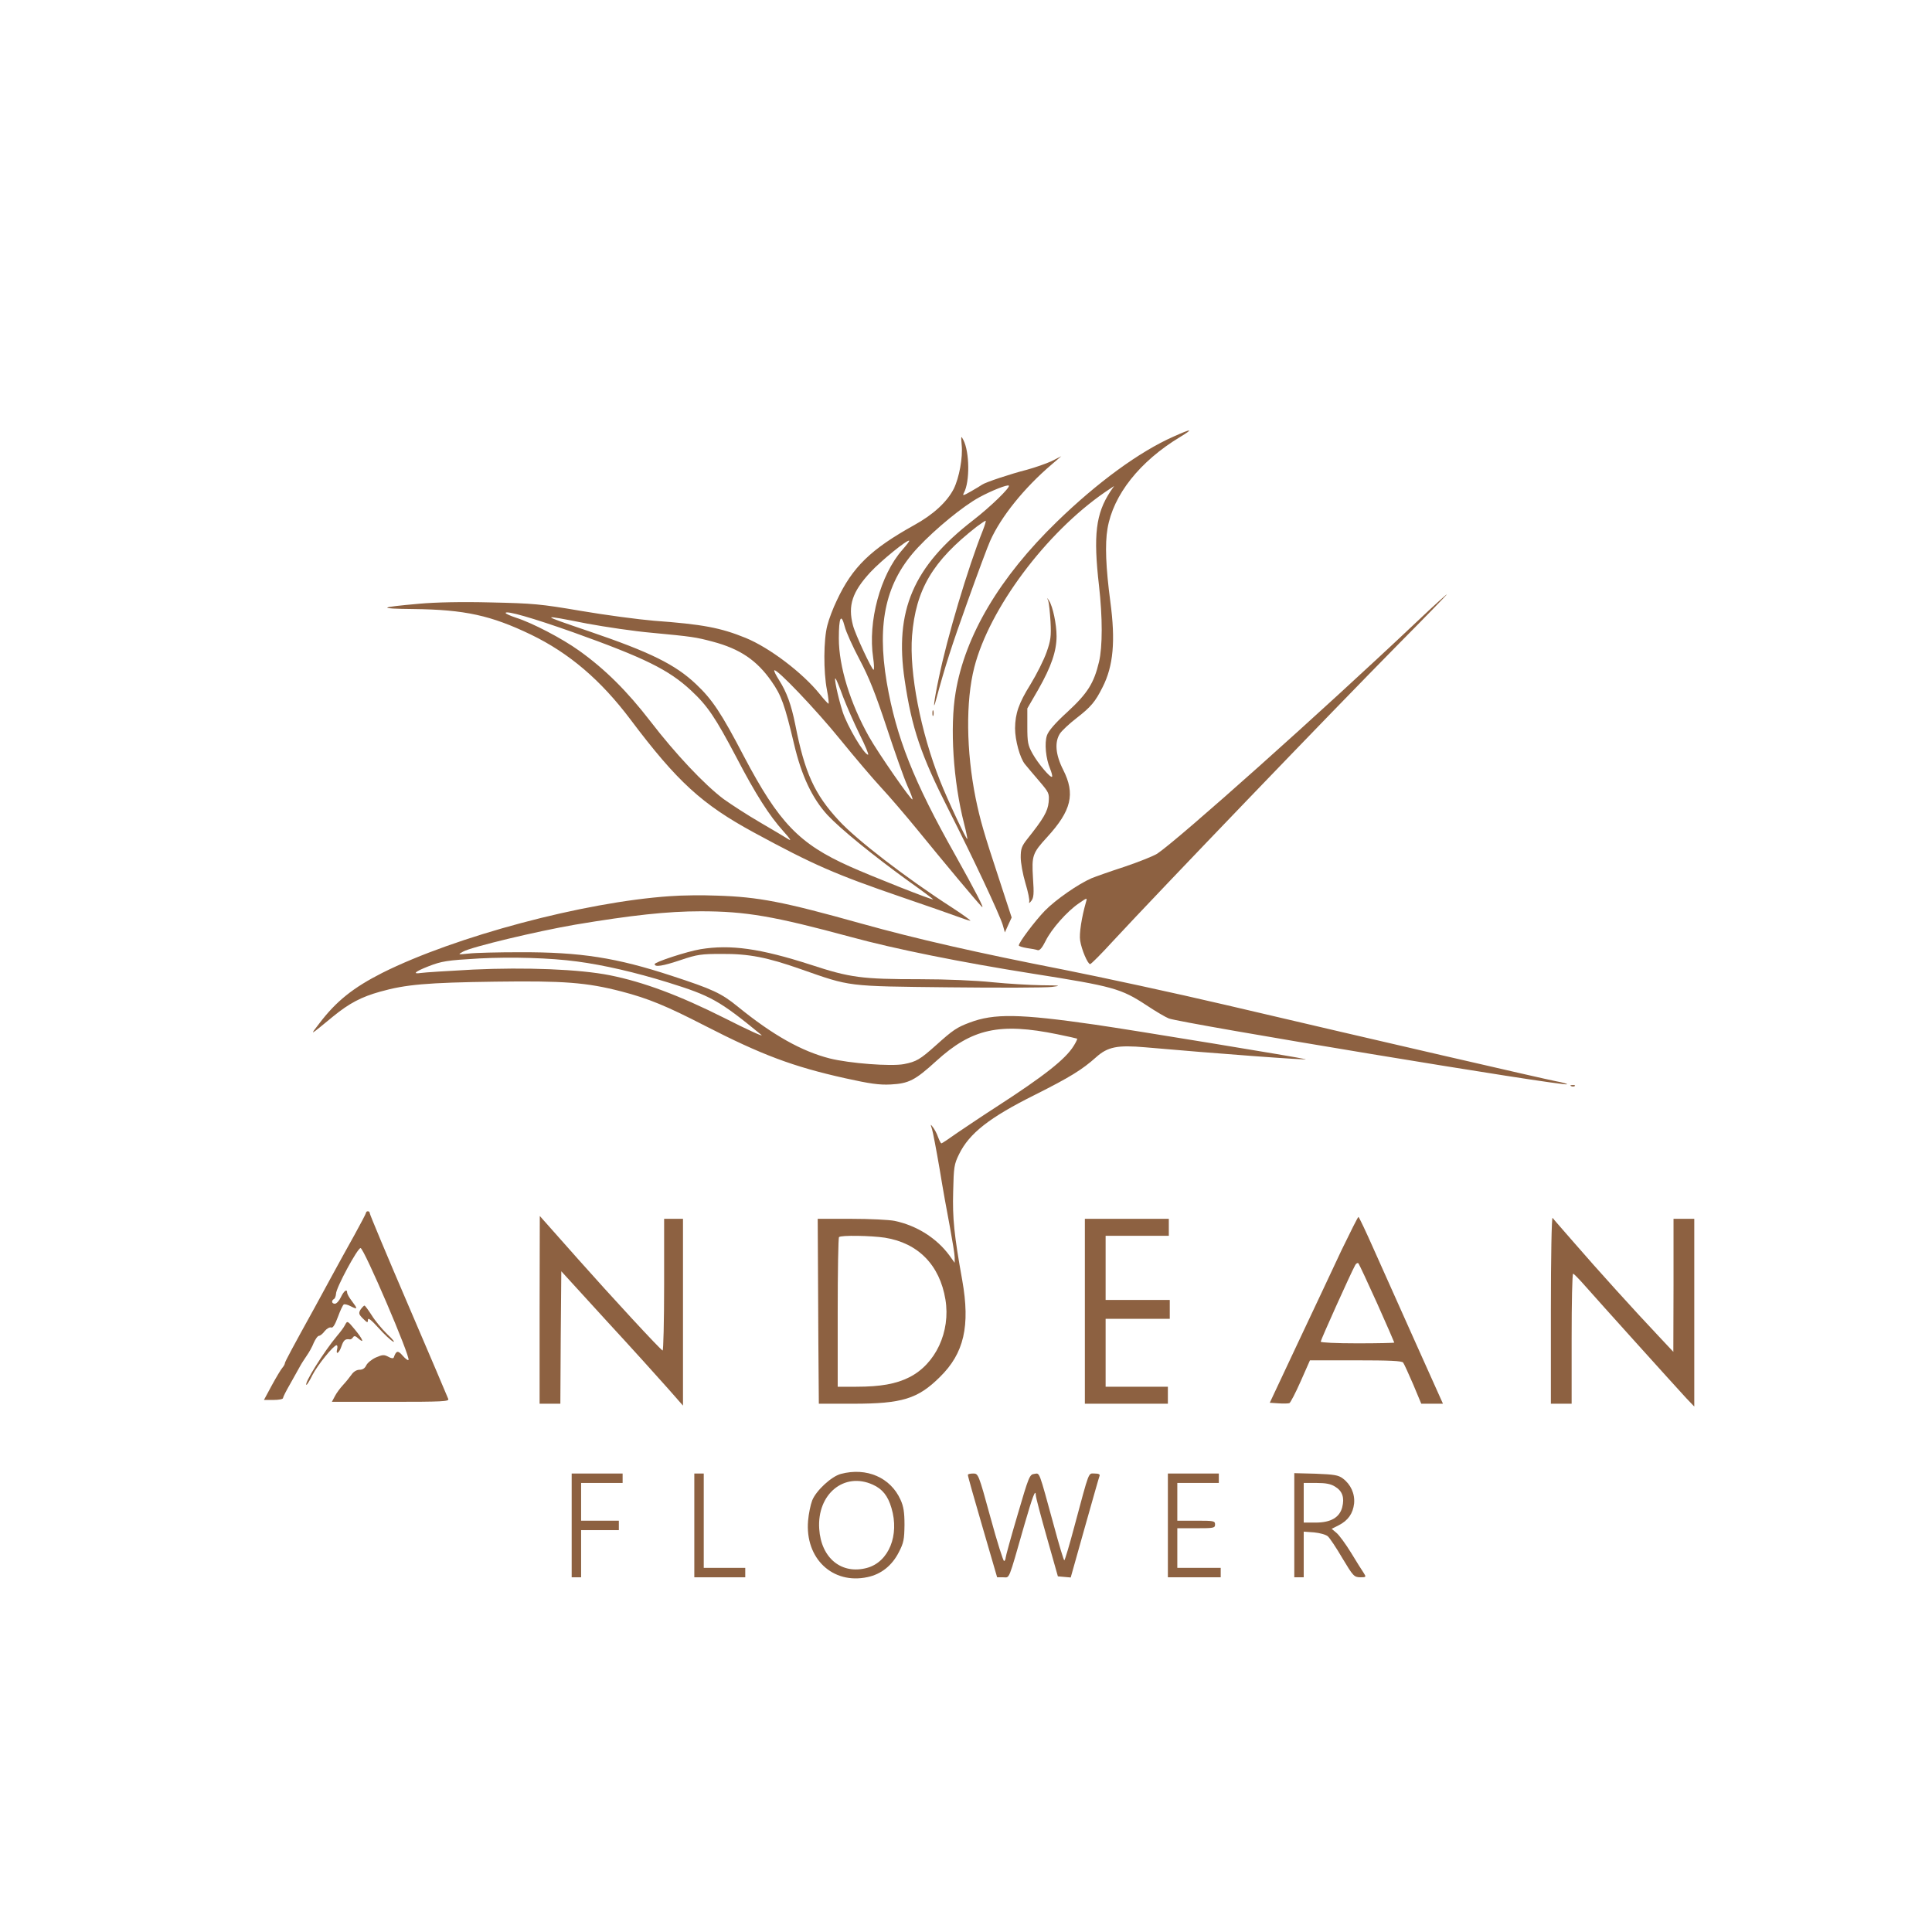
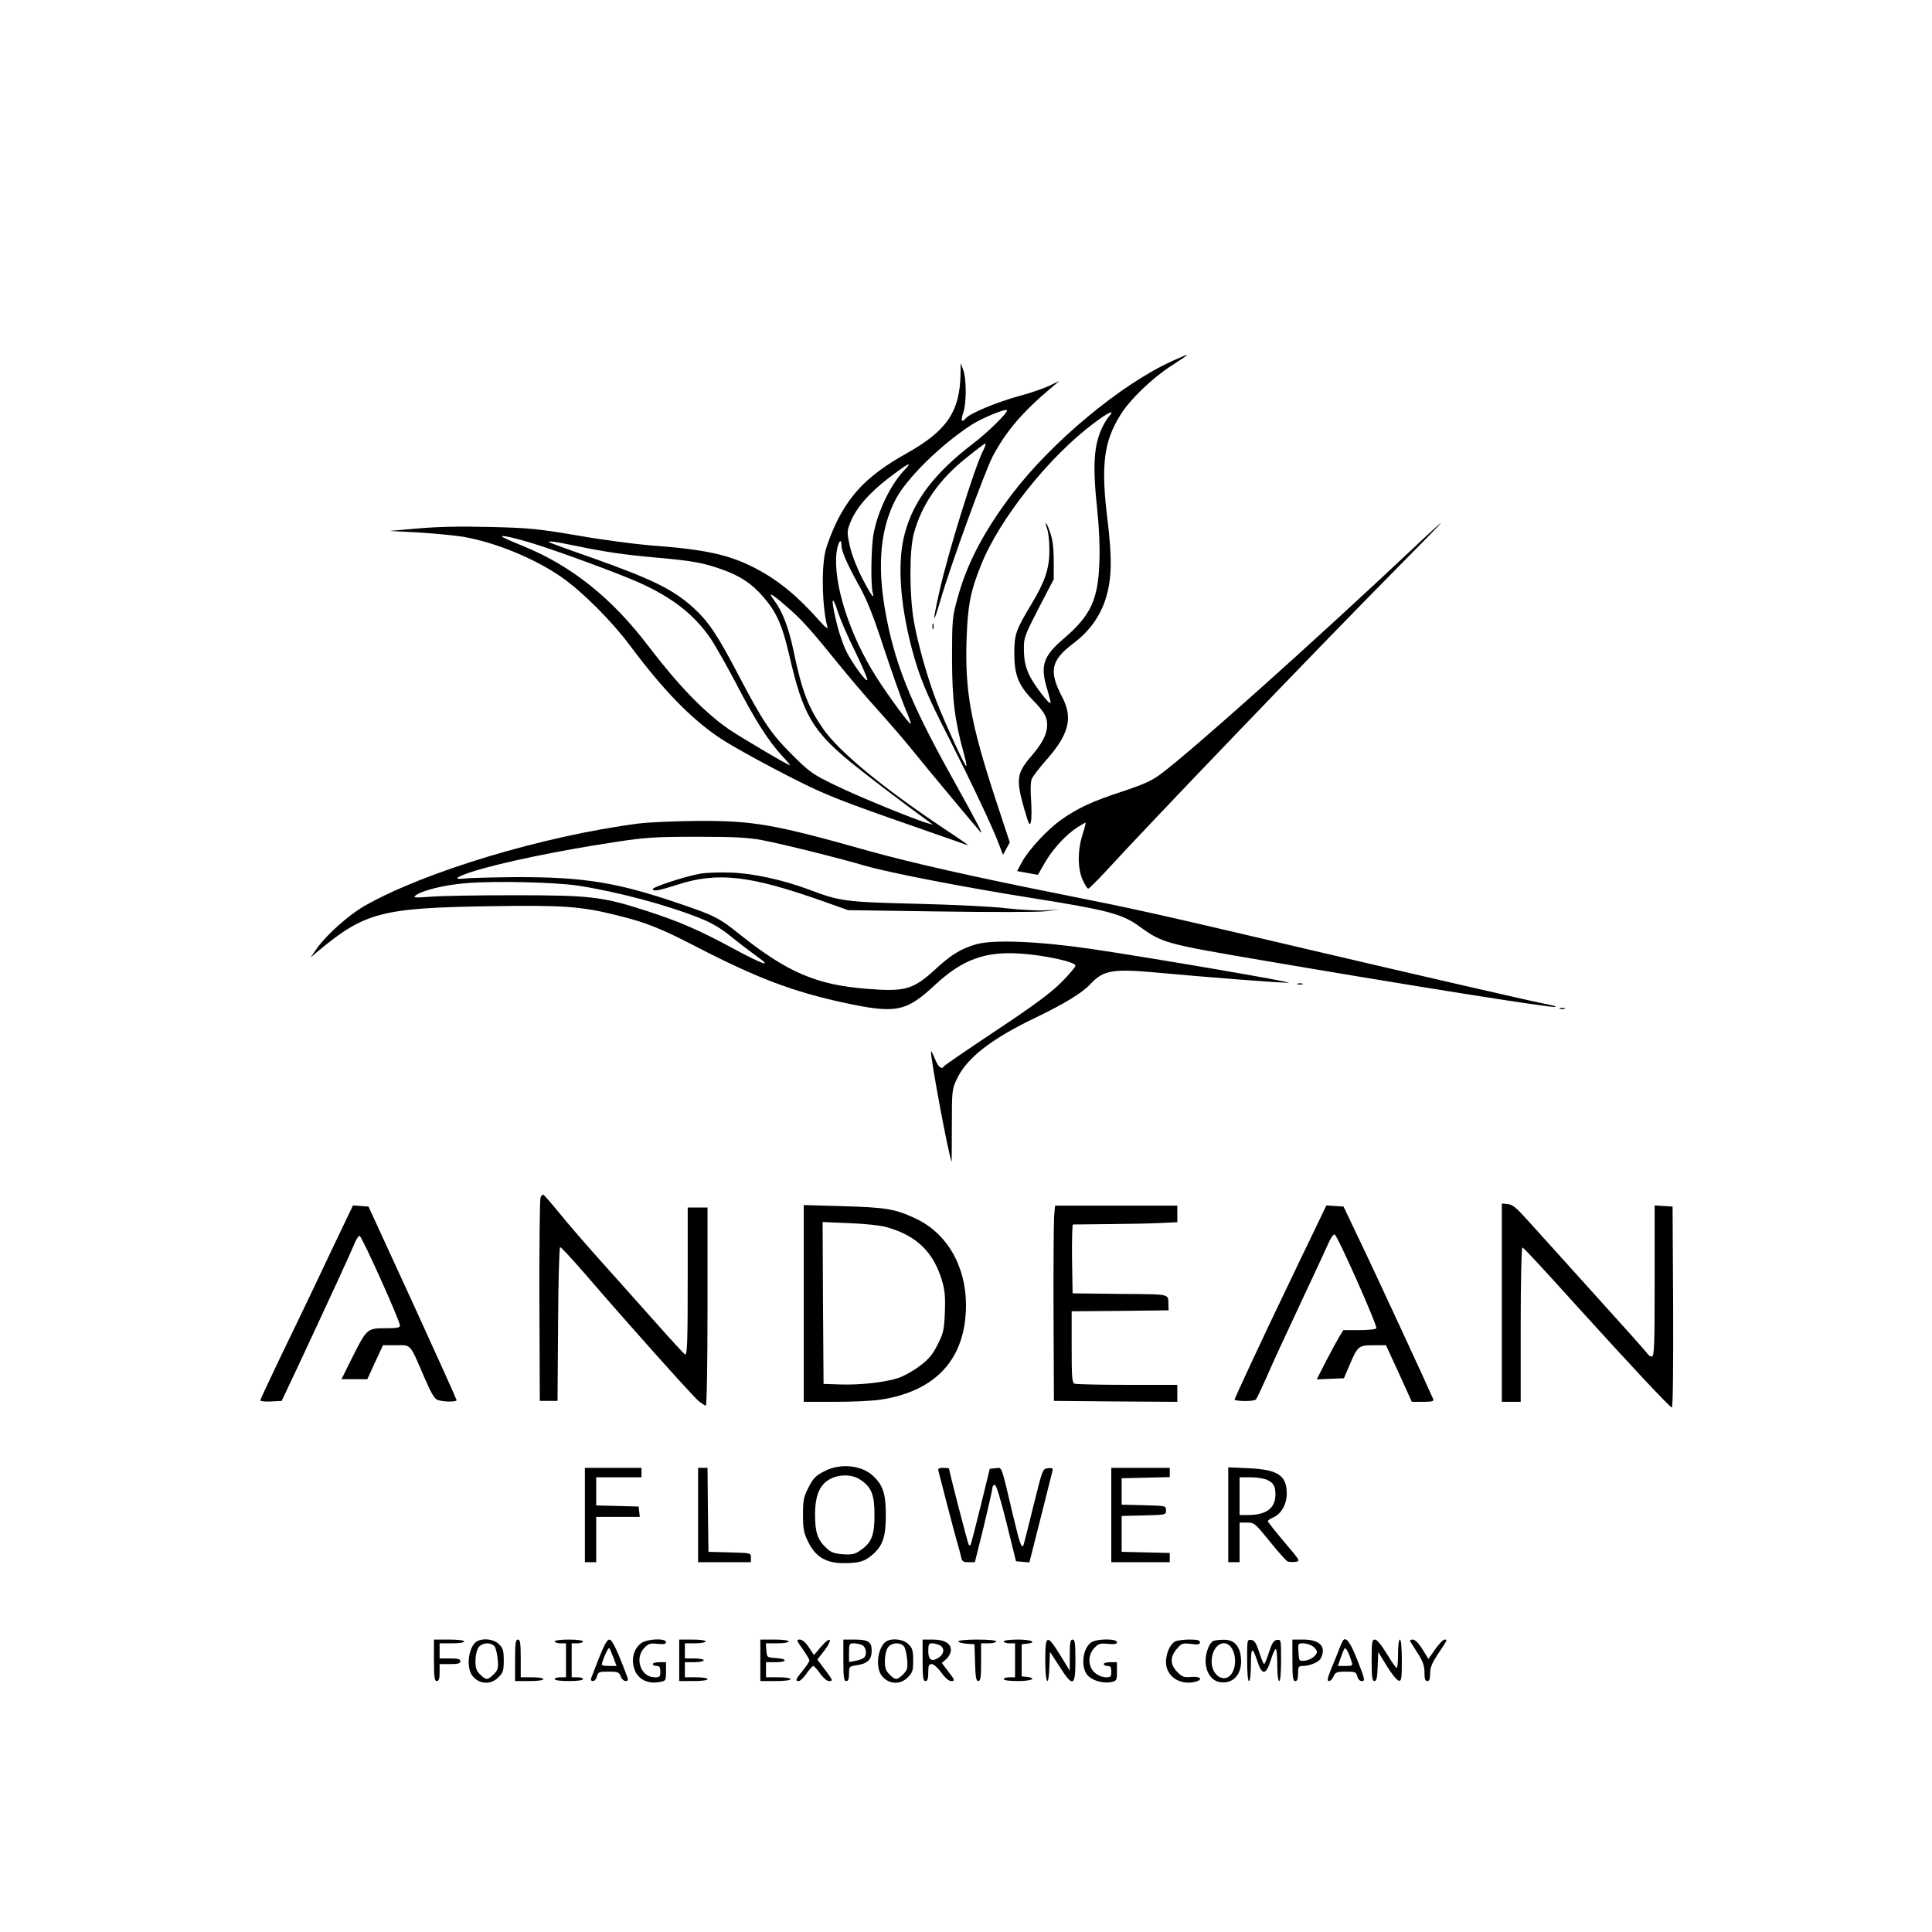
<svg xmlns="http://www.w3.org/2000/svg" version="1.0" width="1024pt" height="1024pt" viewBox="0 0 1024 1024" preserveAspectRatio="xMidYMid meet">
-   <g transform="translate(0,1024) scale(0.1,-0.1)" fill="#8d6141" stroke="none">
-     <path d="M6220 7926 c-181 -80 -404 -243 -618 -451 -303 -294 -487 -603 -537 -905 -31 -184 -13 -470 45 -696 11 -42 18 -79 17 -81 -5 -5 -104 206 -144 307 -104 262 -164 575 -149 770 20 246 109 396 342 578 23 17 45 32 48 32 3 0 -4 -24 -15 -52 -78 -195 -189 -566 -233 -781 -26 -122 -33 -186 -15 -117 49 181 82 284 167 521 54 151 108 296 120 322 57 128 181 282 327 406 l50 43 -51 -26 c-28 -13 -88 -34 -132 -46 -83 -21 -219 -66 -237 -79 -5 -4 -32 -20 -58 -35 -42 -24 -47 -25 -38 -8 32 59 30 217 -3 280 -12 24 -13 22 -9 -25 7 -68 -13 -175 -42 -234 -36 -70 -109 -137 -211 -193 -228 -127 -326 -221 -409 -399 -19 -39 -42 -99 -50 -132 -20 -75 -21 -245 -2 -342 8 -40 11 -73 8 -73 -3 1 -24 23 -46 51 -91 113 -266 246 -393 298 -133 54 -227 72 -487 91 -82 7 -256 30 -385 52 -217 37 -254 40 -478 45 -154 4 -293 1 -381 -7 -215 -19 -223 -26 -31 -28 274 -3 413 -34 625 -136 202 -98 369 -240 527 -450 248 -330 379 -449 653 -598 317 -172 431 -222 787 -344 123 -42 252 -87 287 -100 35 -13 68 -24 74 -24 5 0 -39 32 -99 71 -242 156 -503 357 -597 459 -130 140 -182 254 -232 510 -21 104 -45 171 -85 234 -17 27 -29 50 -26 53 11 12 221 -208 349 -366 78 -96 176 -211 217 -255 42 -45 127 -144 190 -221 145 -178 317 -384 343 -410 20 -21 -32 80 -141 275 -219 388 -312 622 -362 913 -54 320 -4 535 166 716 93 99 238 218 324 265 66 36 150 69 157 62 9 -9 -98 -113 -190 -184 -317 -245 -417 -479 -362 -847 38 -256 86 -397 232 -685 127 -250 270 -554 288 -613 l11 -39 18 40 18 39 -65 199 c-84 254 -102 318 -126 434 -50 249 -53 514 -7 693 80 312 380 713 692 928 l49 33 -20 -29 c-77 -118 -91 -230 -60 -500 19 -167 19 -323 0 -403 -27 -113 -60 -166 -167 -265 -66 -60 -101 -101 -109 -125 -14 -41 -6 -123 17 -177 8 -20 13 -39 10 -42 -8 -8 -74 70 -103 122 -25 45 -28 60 -28 145 l0 95 59 102 c68 120 96 202 96 281 0 64 -20 157 -39 187 -13 20 -13 20 -5 0 4 -11 9 -61 12 -110 4 -78 1 -100 -21 -162 -14 -40 -52 -116 -85 -170 -63 -101 -81 -155 -82 -233 0 -63 26 -159 53 -191 12 -15 46 -55 76 -90 51 -60 53 -64 49 -111 -5 -49 -27 -87 -114 -196 -29 -37 -34 -51 -34 -96 0 -29 11 -90 25 -137 14 -46 23 -90 20 -99 -3 -9 2 -7 11 5 13 17 15 37 9 122 -7 118 -3 131 75 216 129 141 150 229 85 357 -41 81 -46 147 -17 192 10 15 49 52 88 82 76 59 99 86 138 164 57 112 69 244 41 453 -24 181 -29 306 -15 387 30 179 171 357 385 486 74 45 63 46 -35 2z m-1438 -601 c-116 -132 -183 -379 -154 -572 5 -35 6 -63 2 -63 -9 0 -97 188 -109 235 -28 106 -4 178 93 283 57 61 196 174 205 166 2 -2 -15 -24 -37 -49z m-1742 -437 c377 -135 505 -198 623 -308 88 -82 128 -142 240 -354 102 -196 175 -310 250 -393 37 -41 44 -53 24 -40 -16 10 -83 50 -150 89 -67 39 -153 95 -192 123 -102 77 -254 238 -387 411 -125 162 -241 277 -378 375 -92 66 -250 148 -335 175 -30 10 -55 21 -55 25 0 15 143 -26 360 -103z m71 47 c97 -18 252 -41 345 -49 212 -20 232 -23 322 -47 143 -38 233 -98 311 -210 52 -74 70 -123 120 -334 39 -166 96 -287 177 -375 67 -72 241 -214 432 -352 72 -51 129 -94 128 -95 -4 -5 -330 124 -443 175 -268 120 -375 232 -560 583 -120 230 -168 302 -254 383 -110 104 -241 169 -570 281 -262 89 -262 90 -8 40z m1445 -191 c50 -94 84 -180 144 -361 43 -131 92 -269 109 -307 17 -38 30 -71 27 -73 -6 -7 -181 245 -230 332 -100 178 -160 373 -160 521 0 112 12 137 31 64 7 -29 43 -108 79 -176z m-87 -199 c19 -49 58 -138 87 -197 30 -60 50 -108 45 -108 -21 0 -111 153 -135 228 -26 82 -48 189 -37 175 4 -4 22 -48 40 -98z" />
-     <path d="M7514 6949 c-514 -486 -1265 -1156 -1381 -1234 -21 -13 -99 -44 -173 -69 -74 -24 -153 -52 -175 -61 -71 -31 -189 -113 -247 -172 -53 -55 -138 -168 -138 -184 0 -4 19 -10 43 -14 23 -3 49 -8 57 -11 11 -3 24 13 42 49 31 63 113 156 176 199 45 31 45 31 38 7 -23 -80 -37 -169 -31 -204 7 -47 40 -125 53 -125 5 0 60 55 122 123 254 274 1148 1204 1514 1575 143 144 257 262 255 262 -3 0 -73 -63 -155 -141z" />
-     <path d="M4942 6460 c0 -14 2 -19 5 -12 2 6 2 18 0 25 -3 6 -5 1 -5 -13z" />
-     <path d="M3550 5490 c-455 -31 -1137 -213 -1523 -406 -154 -78 -245 -150 -335 -269 -51 -66 -55 -68 74 38 86 70 149 103 249 131 135 38 247 48 610 53 364 5 484 -4 669 -52 142 -37 239 -77 441 -181 300 -154 466 -217 745 -279 131 -29 180 -36 240 -33 97 5 130 22 243 125 188 171 335 204 642 141 55 -11 102 -22 104 -23 2 -2 -6 -19 -18 -38 -43 -70 -154 -158 -409 -323 -67 -43 -159 -105 -205 -136 -45 -32 -84 -58 -87 -58 -4 0 -11 15 -18 33 -6 18 -19 42 -27 52 -14 19 -14 18 -5 -10 5 -16 23 -111 40 -210 16 -99 41 -238 55 -310 13 -71 25 -143 25 -159 l0 -29 -28 39 c-67 91 -172 158 -290 183 -29 6 -133 11 -231 11 l-177 0 2 -362 c1 -200 2 -420 3 -490 l1 -128 183 0 c258 0 342 26 458 141 129 126 162 271 119 514 -43 239 -52 328 -48 470 3 129 5 144 31 197 54 111 161 195 402 315 187 94 250 133 324 199 62 56 114 66 262 53 360 -32 872 -70 849 -63 -32 9 -915 154 -1115 183 -402 58 -537 60 -666 11 -67 -25 -88 -39 -178 -120 -85 -76 -104 -87 -170 -100 -69 -13 -289 4 -393 30 -149 38 -301 123 -488 275 -87 71 -133 92 -350 163 -293 96 -482 126 -805 125 -115 0 -237 -3 -270 -7 -59 -6 -60 -6 -31 10 44 25 391 108 594 143 298 50 490 71 666 71 239 0 388 -26 795 -136 234 -64 588 -135 961 -194 431 -68 471 -79 608 -169 48 -32 101 -63 117 -69 63 -25 2099 -362 2111 -349 3 2 -24 10 -58 16 -67 13 -952 217 -1753 405 -269 63 -654 146 -855 186 -460 90 -781 163 -1075 245 -415 116 -544 141 -765 148 -74 3 -187 2 -250 -3z m-492 -346 c143 -19 311 -58 482 -111 228 -71 272 -95 495 -278 17 -14 -71 26 -195 89 -241 121 -429 191 -608 227 -161 32 -446 43 -725 30 -133 -7 -258 -15 -277 -18 -47 -7 -29 8 40 35 72 28 98 32 270 42 173 9 377 3 518 -16z m1632 -1464 c176 -28 291 -145 321 -328 28 -170 -52 -342 -192 -412 -69 -35 -152 -50 -281 -50 l-98 0 0 393 c0 217 3 397 7 400 10 11 170 8 243 -3z" />
-     <path d="M3713 5209 c-72 -12 -243 -68 -243 -79 0 -17 41 -11 139 22 86 29 108 32 216 32 145 1 241 -18 420 -81 266 -93 238 -90 785 -96 267 -3 512 -2 545 2 53 7 46 8 -55 9 -63 1 -180 8 -260 16 -87 9 -241 16 -385 16 -307 0 -369 8 -579 77 -267 86 -424 108 -583 82z" />
-     <path d="M8328 4483 c7 -3 16 -2 19 1 4 3 -2 6 -13 5 -11 0 -14 -3 -6 -6z" />
-     <path d="M1940 3812 c0 -4 -28 -57 -61 -117 -34 -61 -90 -162 -124 -225 -34 -63 -73 -135 -87 -160 -115 -208 -158 -288 -158 -295 0 -5 -6 -16 -13 -24 -8 -9 -33 -51 -56 -93 l-42 -78 51 0 c27 0 50 4 50 10 0 5 17 39 38 75 20 36 44 78 52 93 8 15 25 41 36 57 12 17 29 47 37 68 9 20 21 37 28 37 6 0 20 11 30 25 11 13 26 22 34 19 9 -4 20 13 36 56 12 33 26 63 31 66 4 3 22 -1 38 -10 36 -18 37 -14 5 28 -14 18 -25 38 -25 44 0 23 -17 11 -33 -23 -9 -19 -23 -35 -32 -35 -17 0 -20 16 -5 25 6 3 10 16 11 28 0 31 114 242 130 242 18 0 267 -581 254 -593 -3 -4 -17 7 -31 23 -25 29 -34 27 -47 -10 -2 -6 -14 -5 -29 4 -23 12 -31 11 -66 -4 -22 -10 -45 -29 -51 -42 -7 -15 -19 -23 -35 -23 -16 0 -32 -10 -43 -26 -10 -14 -30 -39 -45 -55 -15 -16 -35 -43 -43 -59 l-16 -30 312 0 c276 0 310 2 305 15 -3 9 -98 231 -211 495 -113 263 -205 483 -205 489 0 6 -4 11 -10 11 -5 0 -10 -3 -10 -8z" />
-     <path d="M2860 3298 l0 -498 55 0 55 0 2 351 3 351 241 -264 c133 -144 278 -305 323 -356 l81 -92 0 495 0 495 -50 0 -50 0 0 -351 c0 -193 -4 -349 -8 -347 -12 4 -281 296 -446 482 -78 88 -156 176 -173 195 l-32 36 -1 -497z" />
-     <path d="M7110 3613 c-46 -98 -150 -320 -232 -493 l-148 -315 46 -3 c26 -2 52 -1 58 1 6 3 33 55 60 116 l49 111 242 0 c182 0 245 -3 252 -12 5 -7 29 -59 53 -115 l43 -103 58 0 57 0 -145 323 c-79 177 -179 400 -221 494 -42 95 -79 173 -82 173 -3 0 -43 -80 -90 -177z m189 -281 c50 -112 91 -206 91 -208 0 -2 -88 -4 -195 -4 -114 0 -195 4 -195 9 0 9 158 360 182 404 5 11 14 15 18 11 4 -5 49 -101 99 -212z" />
-     <path d="M8220 3297 l0 -497 55 0 55 0 0 345 c0 190 3 345 8 344 4 0 32 -29 62 -63 64 -73 475 -529 537 -596 l43 -45 0 498 0 497 -55 0 -55 0 0 -352 -1 -353 -75 80 c-127 134 -334 363 -448 495 -60 69 -113 129 -117 135 -5 5 -9 -209 -9 -488z" />
-     <path d="M5750 3290 l0 -490 220 0 220 0 0 45 0 45 -165 0 -165 0 0 180 0 180 170 0 170 0 0 50 0 50 -170 0 -170 0 0 170 0 170 168 0 167 0 0 45 0 45 -222 0 -223 0 0 -490z" />
-     <path d="M1911 3299 c-11 -19 -10 -25 13 -48 23 -23 26 -23 26 -7 0 14 16 2 56 -42 31 -35 66 -67 78 -73 11 -5 -2 12 -31 39 -28 27 -66 73 -83 101 -18 28 -35 51 -38 51 -4 0 -13 -10 -21 -21z" />
-     <path d="M1829 3218 c-6 -13 -26 -39 -43 -59 -68 -81 -180 -259 -161 -259 2 0 17 23 31 52 27 53 112 158 128 158 4 0 6 -9 3 -20 -9 -35 11 -22 23 15 11 32 20 40 44 36 5 -1 13 4 17 11 6 9 13 8 28 -6 35 -31 24 -4 -18 47 -39 47 -40 48 -52 25z" />
-     <path d="M4457 2428 c-50 -13 -131 -88 -152 -140 -9 -23 -19 -72 -22 -108 -17 -200 130 -339 315 -299 72 15 130 61 166 132 26 50 29 68 30 145 0 67 -5 98 -21 133 -53 118 -180 173 -316 137z m169 -57 c51 -23 80 -59 99 -124 43 -144 -14 -285 -129 -317 -135 -37 -244 51 -254 207 -12 184 132 303 284 234z" />
-     <path d="M3030 2155 l0 -275 25 0 25 0 0 125 0 125 100 0 100 0 0 25 0 25 -100 0 -100 0 0 100 0 100 110 0 110 0 0 25 0 25 -135 0 -135 0 0 -275z" />
-     <path d="M3680 2155 l0 -275 135 0 135 0 0 25 0 25 -110 0 -110 0 0 250 0 250 -25 0 -25 0 0 -275z" />
-     <path d="M5130 2423 c-1 -5 34 -128 77 -275 l78 -268 32 0 c36 0 25 -27 113 280 44 152 59 191 60 155 0 -11 27 -112 59 -225 l58 -205 34 -3 34 -3 74 263 c41 145 76 269 79 276 3 8 -6 12 -26 12 -35 0 -26 23 -108 -282 -26 -98 -50 -178 -53 -178 -3 0 -28 82 -55 183 -82 299 -74 279 -104 275 -25 -3 -29 -13 -89 -218 -35 -118 -63 -220 -63 -227 0 -6 -3 -14 -8 -17 -4 -2 -37 101 -72 230 -64 234 -65 234 -92 234 -16 0 -28 -3 -28 -7z" />
-     <path d="M6190 2155 l0 -275 140 0 140 0 0 25 0 25 -115 0 -115 0 0 105 0 105 100 0 c93 0 100 1 100 20 0 19 -7 20 -100 20 l-100 0 0 100 0 100 110 0 110 0 0 25 0 25 -135 0 -135 0 0 -275z" />
-     <path d="M6860 2156 l0 -276 25 0 25 0 0 121 0 121 55 -4 c31 -3 63 -12 73 -21 10 -9 45 -61 77 -116 57 -95 62 -100 94 -101 32 0 33 1 19 23 -8 12 -39 60 -67 107 -29 47 -64 95 -78 106 l-25 21 38 19 c49 25 75 62 81 115 5 52 -18 102 -60 133 -24 18 -46 21 -143 25 l-114 3 0 -276z m217 204 c38 -23 50 -58 37 -109 -14 -54 -61 -81 -140 -81 l-64 0 0 105 0 105 68 0 c49 0 76 -5 99 -20z" />
+   <g transform="translate(0,1024) scale(0.1,-0.1)" fill="#000000" stroke="none">
+     <path d="M6214 8327 c-272 -123 -640 -429 -851 -707 -151 -200 -240 -371 -290 -558 -25 -90 -27 -112 -27 -307 0 -219 14 -334 62 -507 11 -38 17 -68 13 -68 -8 0 -114 231 -157 342 -47 121 -98 301 -120 423 -24 137 -25 376 -1 465 41 155 134 289 282 406 47 38 91 71 96 73 6 2 1 -16 -11 -39 -46 -91 -185 -539 -231 -745 -38 -171 -36 -187 6 -45 54 186 234 679 277 762 70 132 158 235 308 361 l45 38 -52 -25 c-29 -14 -103 -40 -165 -56 -113 -31 -258 -91 -279 -117 -22 -26 -28 -13 -14 28 18 51 18 182 0 229 l-13 35 -1 -56 c-3 -200 -72 -302 -286 -422 -193 -108 -292 -205 -370 -362 -24 -49 -51 -119 -60 -155 -23 -100 -17 -302 11 -405 3 -11 -16 4 -43 35 -115 130 -218 215 -339 278 -141 73 -265 100 -564 122 -80 7 -251 29 -380 52 -213 36 -257 40 -466 45 -158 4 -279 1 -380 -8 l-149 -13 150 -8 c83 -5 190 -15 240 -23 172 -30 382 -116 524 -216 109 -76 264 -232 359 -359 178 -239 327 -392 481 -494 70 -46 261 -151 426 -233 134 -67 239 -108 570 -223 154 -54 289 -101 300 -105 31 -13 20 -4 -135 99 -312 210 -529 390 -615 510 -81 116 -114 200 -159 416 -25 122 -60 212 -102 267 -38 50 -17 40 63 -30 84 -72 129 -123 278 -307 60 -74 152 -182 205 -240 52 -58 136 -154 185 -215 101 -125 341 -412 362 -435 17 -17 -17 48 -157 300 -220 396 -302 604 -350 883 -41 241 -22 428 57 580 59 113 241 291 403 396 55 35 178 86 187 77 9 -9 -102 -119 -182 -179 -201 -154 -313 -300 -359 -473 -40 -145 -28 -357 33 -597 40 -156 78 -250 199 -486 116 -229 233 -475 266 -564 l22 -58 18 33 18 33 -77 234 c-130 398 -161 568 -152 841 6 179 20 255 77 396 97 243 360 574 599 752 78 59 114 74 79 35 -9 -10 -24 -34 -33 -53 -48 -95 -55 -204 -29 -447 10 -95 14 -193 11 -273 -7 -199 -46 -282 -188 -404 -111 -94 -127 -145 -88 -271 11 -37 19 -69 17 -71 -9 -8 -91 101 -114 151 -19 42 -26 74 -27 126 -1 69 0 73 78 225 l80 154 0 98 c0 67 -6 113 -19 150 -10 29 -20 51 -22 49 -3 -2 1 -17 7 -33 6 -16 11 -65 11 -109 0 -100 -23 -167 -97 -290 -81 -135 -89 -157 -89 -260 0 -110 22 -166 93 -240 67 -69 81 -94 81 -138 0 -47 -25 -97 -85 -166 -76 -89 -81 -121 -37 -276 25 -87 30 -96 36 -70 4 15 4 67 1 114 -4 50 -3 97 3 111 5 14 40 59 76 100 122 138 144 224 86 335 -72 138 -61 194 59 285 86 65 142 143 172 239 32 103 34 210 9 416 -36 291 -20 416 71 560 49 78 166 191 267 256 109 71 109 72 6 26z m-1421 -579 c-73 -77 -141 -218 -163 -338 -13 -69 -16 -275 -4 -313 12 -42 -14 -4 -60 86 -25 49 -53 122 -62 164 -15 69 -15 77 1 119 29 77 98 158 202 238 104 80 137 97 86 44z m-1963 -390 c153 -48 444 -156 551 -203 182 -81 299 -172 388 -303 23 -35 85 -144 137 -243 99 -191 168 -298 240 -376 24 -25 43 -48 41 -49 -4 -4 -271 154 -327 193 -129 90 -266 232 -423 438 -194 255 -407 426 -665 531 -57 23 -107 45 -110 49 -12 12 69 -6 168 -37z m201 -7 c173 -36 273 -51 444 -66 200 -18 254 -28 357 -65 93 -34 152 -73 212 -142 72 -82 102 -150 140 -314 72 -312 122 -398 330 -568 82 -67 262 -204 406 -309 l25 -18 -25 7 c-62 16 -368 141 -489 200 -126 61 -139 71 -231 162 -115 115 -156 176 -285 422 -110 211 -160 286 -239 358 -109 99 -220 153 -556 272 -113 39 -207 74 -209 76 -9 8 29 4 120 -15z m1429 -1 c0 -31 28 -96 91 -210 45 -80 77 -161 137 -345 44 -132 94 -273 111 -313 18 -41 30 -76 28 -78 -6 -6 -117 145 -180 244 -144 224 -233 503 -213 665 7 53 26 81 26 37z m-15 -365 c11 -33 50 -123 88 -199 37 -77 66 -144 64 -150 -5 -14 -79 87 -111 151 -14 28 -34 85 -45 125 -39 149 -36 199 4 73z" />
+     <path d="M7485 7329 c-533 -501 -1176 -1076 -1336 -1194 -46 -34 -92 -54 -200 -90 -157 -51 -236 -87 -326 -151 -73 -52 -171 -158 -207 -224 l-25 -47 55 -10 55 -10 39 68 c43 73 112 147 172 185 21 13 39 24 42 24 2 0 -5 -28 -16 -62 -27 -85 -27 -181 0 -241 12 -26 25 -47 30 -47 4 0 46 41 93 92 241 263 1108 1166 1513 1576 148 149 268 272 265 272 -2 0 -72 -63 -154 -141z" />
+     <path d="M4942 6920 c0 -14 2 -19 5 -12 2 6 2 18 0 25 -3 6 -5 1 -5 -13z" />
+     <path d="M3384 5875 c-502 -65 -1131 -254 -1451 -436 -85 -49 -200 -151 -253 -225 l-34 -49 39 33 c249 207 337 230 914 239 384 6 483 -1 670 -48 158 -39 230 -68 426 -169 317 -164 510 -237 780 -295 274 -59 327 -48 480 94 145 135 265 179 450 167 128 -8 295 -44 295 -64 0 -8 -35 -49 -78 -92 -57 -56 -148 -123 -344 -253 -147 -98 -270 -182 -273 -187 -13 -21 -31 -8 -49 36 -10 25 -20 44 -21 42 -9 -8 96 -570 109 -585 0 -1 1 85 1 190 0 186 1 194 26 247 52 112 182 213 415 325 156 75 250 132 294 180 67 72 119 81 341 61 268 -25 671 -56 709 -55 39 1 -718 131 -1050 180 -274 40 -517 50 -606 24 -80 -23 -133 -55 -216 -132 -119 -109 -160 -120 -363 -104 -267 21 -421 87 -671 286 -112 90 -136 102 -321 165 -330 113 -507 142 -868 141 -121 -1 -242 -4 -270 -7 -66 -8 -50 7 35 35 150 48 456 112 760 158 165 25 212 28 435 28 199 0 269 -4 345 -18 109 -21 396 -92 550 -137 125 -36 526 -114 875 -169 408 -65 484 -85 575 -152 121 -87 134 -91 645 -178 807 -138 1540 -254 1558 -248 7 2 -6 7 -28 11 -72 13 -689 155 -1290 296 -809 190 -889 208 -1300 290 -453 90 -791 166 -1021 230 -503 142 -610 160 -902 159 -120 -1 -263 -7 -318 -14z m-321 -329 c212 -33 471 -102 648 -173 62 -25 111 -53 170 -102 46 -37 106 -82 132 -101 85 -60 34 -44 -120 39 -188 102 -293 147 -469 204 -232 75 -295 82 -699 82 -192 0 -393 -3 -445 -8 -82 -6 -93 -5 -77 7 35 27 154 56 267 65 155 13 472 5 593 -13z" />
+     <path d="M3710 5609 c-72 -12 -250 -70 -250 -81 0 -14 32 -9 130 23 215 69 385 49 770 -87 l135 -48 485 -7 c267 -4 519 -4 560 1 l75 9 -76 -4 c-41 -2 -134 3 -205 11 -71 9 -286 19 -479 24 -377 9 -403 13 -570 76 -137 51 -293 85 -410 89 -60 2 -135 0 -165 -6z" />
+     <path d="M6878 5023 c6 -2 18 -2 25 0 6 3 1 5 -13 5 -14 0 -19 -2 -12 -5z" />
+     <path d="M8268 4893 c6 -2 18 -2 25 0 6 3 1 5 -13 5 -14 0 -19 -2 -12 -5z" />
+     <path d="M2865 3893 c-4 -10 -7 -256 -6 -548 l2 -530 47 0 47 0 3 408 c1 224 6 407 11 407 5 0 64 -64 132 -142 225 -262 569 -646 600 -672 17 -14 35 -26 40 -26 5 0 9 211 9 525 l0 525 -52 0 -53 0 0 -351 c0 -360 -2 -430 -14 -428 -3 0 -82 86 -176 192 -93 105 -225 252 -291 326 -67 75 -157 179 -199 231 -42 52 -81 96 -85 98 -4 2 -11 -5 -15 -15z" />
+     <path d="M7960 3336 l0 -526 50 0 50 0 0 411 c0 226 4 409 9 407 9 -3 96 -97 301 -324 260 -287 481 -524 491 -524 6 0 8 205 7 533 l-3 532 -47 3 -48 3 0 -400 c0 -344 -2 -401 -15 -401 -7 0 -18 6 -22 14 -4 7 -128 146 -274 307 -146 162 -304 337 -351 389 -69 77 -90 96 -116 98 l-32 3 0 -525z" />
+     <path d="M1824 3753 c-26 -54 -91 -190 -144 -303 -54 -113 -143 -299 -199 -414 -55 -115 -101 -213 -101 -218 0 -5 26 -8 57 -6 l56 3 85 180 c165 353 279 601 298 647 10 27 24 48 30 48 11 0 214 -451 214 -476 0 -11 -17 -14 -78 -14 -96 0 -98 -2 -176 -157 l-56 -113 68 0 69 0 41 90 42 90 70 0 c81 0 70 13 151 -175 37 -85 53 -111 71 -116 35 -10 98 -10 98 0 0 4 -105 237 -233 517 l-234 509 -41 3 -41 3 -47 -98z" />
+     <path d="M4260 3331 l0 -521 166 0 c91 0 198 5 237 11 299 44 457 218 457 503 -1 209 -103 383 -272 460 -107 49 -151 56 -380 63 l-208 6 0 -522z m439 405 c160 -45 251 -133 296 -291 13 -45 16 -83 13 -162 -4 -93 -8 -110 -39 -171 -27 -53 -47 -77 -97 -114 -34 -26 -86 -54 -115 -63 -75 -23 -199 -36 -302 -33 l-90 3 -3 429 -2 429 142 -6 c79 -3 167 -12 197 -21z" />
+     <path d="M5587 3793 c-2 -32 -4 -265 -3 -518 l2 -460 327 -3 327 -2 0 45 0 45 -264 0 c-145 0 -271 3 -280 6 -14 5 -16 32 -16 195 l0 189 257 2 257 3 -1 23 c-3 68 24 61 -255 64 l-253 3 -3 183 c-1 100 1 182 5 182 5 0 91 1 193 2 102 1 224 3 273 6 l87 4 0 44 0 44 -324 0 -324 0 -5 -57z" />
+     <path d="M6959 3703 c-39 -81 -101 -209 -136 -283 -137 -285 -283 -599 -280 -600 30 -9 107 -7 114 3 5 6 31 62 58 122 26 61 106 234 177 385 71 151 139 297 150 323 11 26 26 46 32 44 15 -5 228 -485 221 -497 -3 -6 -44 -10 -91 -10 l-84 0 -20 -32 c-11 -18 -43 -77 -71 -131 l-50 -98 72 3 72 3 30 70 c42 100 48 105 127 105 l66 0 69 -150 68 -150 60 0 c43 0 58 3 54 13 -15 37 -312 680 -388 837 l-88 185 -46 3 -45 3 -71 -148z" />
+     <path d="M4369 2442 c-45 -23 -59 -37 -84 -86 -26 -51 -29 -68 -29 -145 0 -75 4 -95 28 -144 38 -78 94 -112 186 -112 81 0 110 8 150 41 59 50 75 96 75 214 0 113 -15 158 -67 207 -61 58 -176 69 -259 25z m191 -45 c59 -39 75 -79 75 -187 0 -108 -16 -148 -76 -188 -28 -20 -44 -23 -92 -20 -46 4 -63 10 -88 34 -46 43 -59 82 -59 177 0 101 25 159 80 188 49 26 119 25 160 -4z" />
+     <path d="M3100 2210 l0 -250 30 0 30 0 0 120 0 120 116 0 115 0 -3 28 -3 27 -112 3 -113 3 0 74 0 75 120 0 120 0 0 25 0 25 -150 0 -150 0 0 -250z" />
+     <path d="M3700 2210 l0 -250 140 0 140 0 0 25 c0 24 0 24 -112 27 l-113 3 -3 223 -2 222 -25 0 -25 0 0 -250z" />
+     <path d="M4974 2443 c3 -10 23 -90 46 -178 23 -88 47 -180 55 -205 7 -25 16 -57 19 -72 5 -24 11 -28 40 -28 l33 0 47 189 c25 104 46 197 46 205 0 9 6 16 13 16 7 0 30 -74 62 -203 l50 -202 35 -3 36 -3 59 233 c32 128 61 241 63 251 4 15 0 18 -24 15 -28 -3 -28 -4 -76 -197 -26 -106 -50 -201 -53 -210 -10 -22 -20 7 -55 154 -66 279 -58 257 -93 253 l-31 -3 -49 -200 c-27 -110 -51 -202 -53 -204 -2 -2 -6 -2 -9 1 -5 4 -105 392 -105 405 0 1 -14 3 -31 3 -24 0 -29 -4 -25 -17z" />
+     <path d="M5890 2210 l0 -250 155 0 155 0 0 25 0 24 -127 3 -128 3 0 95 0 95 118 3 c117 3 117 3 117 27 0 24 0 24 -117 27 l-118 3 0 70 0 70 128 3 127 3 0 24 0 25 -155 0 -155 0 0 -250z" />
+     <path d="M6510 2211 l0 -251 30 0 30 0 0 105 0 105 40 0 c38 0 42 -4 121 -101 44 -55 87 -103 94 -105 7 -3 26 -4 41 -2 27 3 26 5 -59 105 -48 57 -87 106 -87 110 0 5 13 14 30 21 42 19 70 70 70 126 0 96 -47 127 -202 134 l-108 5 0 -252z m209 184 c32 -16 41 -33 41 -76 0 -73 -48 -109 -147 -109 l-43 0 0 100 0 100 60 0 c34 0 74 -7 89 -15z" />
+     <path d="M2300 1440 c0 -91 3 -110 15 -110 11 0 15 12 15 45 l0 45 55 0 c42 0 55 3 55 15 0 12 -13 15 -55 15 l-55 0 0 40 0 40 65 0 c37 0 65 4 65 10 0 6 -33 10 -80 10 l-80 0 0 -110z" />
+     <path d="M2516 1531 c-36 -40 -43 -132 -13 -172 35 -46 97 -51 138 -10 26 26 29 36 29 91 0 51 -4 65 -25 85 -31 32 -103 35 -129 6z m105 -17 c7 -8 14 -39 17 -69 4 -47 1 -57 -21 -79 -32 -32 -42 -32 -72 -1 -20 19 -25 34 -25 72 0 28 7 58 16 71 18 26 65 30 85 6z" />
+     <path d="M2730 1440 l0 -110 75 0 c43 0 75 4 75 10 0 6 -27 10 -60 10 l-60 0 0 100 c0 82 -3 100 -15 100 -12 0 -15 -19 -15 -110z" />
+     <path d="M2940 1540 c0 -5 14 -10 30 -10 l30 0 0 -90 0 -90 -30 0 c-16 0 -30 -4 -30 -10 0 -6 32 -10 75 -10 43 0 75 4 75 10 0 6 -13 10 -30 10 l-30 0 0 90 0 90 30 0 c17 0 30 5 30 10 0 6 -32 10 -75 10 -43 0 -75 -4 -75 -10z" />
+     <path d="M3177 1458 c-20 -51 -39 -101 -43 -110 -4 -12 -1 -18 9 -18 8 0 18 11 21 25 6 23 11 25 61 25 50 0 56 -3 65 -25 5 -14 17 -25 26 -25 11 0 14 5 10 18 -52 140 -81 202 -96 202 -12 0 -27 -27 -53 -92z m74 -3 l17 -45 -39 0 c-21 0 -39 3 -39 7 0 17 33 93 39 88 3 -3 13 -26 22 -50z" />
+     <path d="M3397 1530 c-37 -29 -51 -79 -37 -129 15 -58 70 -89 136 -76 33 6 34 7 34 55 l0 50 -35 0 c-19 0 -35 -4 -35 -10 0 -5 9 -10 20 -10 16 0 20 -7 20 -30 0 -27 -3 -30 -30 -30 -74 0 -109 102 -54 157 22 22 32 25 70 20 33 -3 44 -1 44 9 0 23 -102 18 -133 -6z" />
+     <path d="M3600 1440 l0 -110 75 0 c43 0 75 4 75 10 0 6 -27 10 -60 10 l-60 0 0 40 0 40 50 0 c28 0 50 5 50 10 0 6 -22 10 -50 10 l-50 0 0 40 0 40 55 0 c30 0 55 5 55 10 0 6 -30 10 -70 10 l-70 0 0 -110z" />
+     <path d="M4030 1440 l0 -110 80 0 c47 0 80 4 80 10 0 6 -28 10 -65 10 l-65 0 0 40 0 40 50 0 c64 0 66 18 3 22 -48 3 -48 3 -51 41 l-3 37 60 0 c34 0 61 4 61 10 0 6 -32 10 -75 10 l-75 0 0 -110z" />
+     <path d="M4254 1500 c20 -28 36 -55 36 -61 0 -6 -16 -30 -35 -53 -38 -47 -42 -56 -21 -56 7 0 26 18 41 40 15 22 31 40 36 40 4 0 20 -18 36 -40 15 -22 36 -40 46 -40 24 0 22 4 -22 62 l-39 52 39 50 c47 63 30 76 -21 16 l-36 -42 -27 41 c-17 26 -35 41 -48 41 -19 0 -18 -4 15 -50z" />
+     <path d="M4470 1440 c0 -91 3 -110 15 -110 11 0 15 11 15 39 0 38 1 39 42 45 57 9 78 30 78 77 0 48 -18 59 -94 59 l-56 0 0 -110z m101 80 c21 -12 26 -52 7 -67 -7 -6 -28 -13 -45 -16 l-33 -6 0 49 c0 47 2 50 26 50 14 0 34 -5 45 -10z" />
+     <path d="M4687 1532 c-38 -42 -45 -132 -14 -173 35 -46 97 -51 138 -10 26 26 29 36 29 91 0 51 -4 65 -25 85 -30 31 -103 35 -128 7z m104 -18 c7 -8 14 -39 17 -69 4 -47 1 -57 -21 -79 -32 -32 -42 -32 -72 -1 -20 19 -25 34 -25 72 0 28 7 58 16 71 18 26 65 30 85 6z" />
+     <path d="M4890 1440 c0 -91 3 -110 15 -110 11 0 15 12 15 45 0 37 3 45 18 45 11 0 33 -20 51 -45 20 -28 40 -45 52 -45 23 0 20 6 -22 60 l-27 36 24 21 c13 12 24 33 24 47 0 36 -35 56 -97 56 l-53 0 0 -110z m91 80 c27 -15 24 -46 -6 -66 -37 -24 -55 -12 -55 36 0 34 3 40 21 40 11 0 29 -5 40 -10z" />
+     <path d="M5080 1541 c0 -6 19 -11 43 -13 l42 -3 3 -97 c2 -78 6 -98 17 -98 12 0 15 19 15 100 l0 100 40 0 c22 0 40 5 40 10 0 6 -40 10 -100 10 -56 0 -100 -4 -100 -9z" />
+     <path d="M5320 1540 c0 -5 14 -10 30 -10 l30 0 0 -90 0 -90 -30 0 c-16 0 -30 -4 -30 -10 0 -6 32 -10 75 -10 72 0 105 15 48 22 l-28 3 0 85 0 85 28 3 c57 7 24 22 -48 22 -43 0 -75 -4 -75 -10z" />
+     <path d="M5540 1440 c0 -126 18 -152 22 -32 l3 77 50 -77 c72 -113 85 -108 85 32 0 91 -3 110 -15 110 -12 0 -15 -16 -15 -82 l0 -83 -51 83 c-70 113 -79 109 -79 -28z" />
+     <path d="M5784 1535 c-47 -32 -57 -133 -19 -175 24 -27 80 -43 121 -36 33 7 34 8 34 56 l0 50 -35 0 c-19 0 -35 -4 -35 -10 0 -5 9 -10 20 -10 16 0 20 -7 20 -30 0 -27 -3 -30 -29 -30 -17 0 -42 10 -58 24 -37 32 -39 93 -3 131 22 24 31 26 73 22 35 -3 47 -1 47 9 0 20 -109 19 -136 -1z" />
+     <path d="M6227 1539 c-26 -15 -47 -63 -47 -109 0 -71 67 -120 145 -106 53 10 45 32 -10 28 -39 -4 -49 0 -75 26 -38 39 -40 79 -3 122 25 30 30 32 75 27 38 -5 48 -3 48 8 0 12 -14 15 -57 15 -32 0 -66 -5 -76 -11z" />
+     <path d="M6432 1543 c-21 -8 -42 -60 -42 -105 0 -60 30 -105 73 -113 74 -14 124 44 114 131 -7 63 -38 94 -91 93 -23 0 -47 -3 -54 -6z m90 -30 c23 -27 31 -78 18 -119 -31 -92 -130 -43 -117 58 9 69 63 101 99 61z" />
+     <path d="M6610 1441 c0 -67 4 -111 10 -111 6 0 10 36 10 87 0 95 8 98 35 16 24 -74 46 -72 70 7 10 33 22 60 27 60 4 0 8 -38 8 -85 0 -50 4 -85 10 -85 6 0 10 44 10 111 0 108 0 110 -22 107 -17 -2 -26 -16 -42 -65 -11 -35 -23 -63 -26 -63 -3 0 -15 28 -26 63 -16 49 -25 63 -42 65 -22 3 -22 1 -22 -107z" />
+     <path d="M6850 1440 c0 -91 3 -110 15 -110 11 0 15 11 15 40 0 35 3 40 24 40 37 0 86 20 96 40 32 61 -4 100 -92 100 l-58 0 0 -110z m108 74 c12 -8 22 -21 22 -28 0 -20 -32 -44 -65 -48 -29 -3 -30 -2 -33 45 -3 46 -2 47 25 47 16 0 39 -7 51 -16z" />
+     <path d="M7117 1543 c-3 -5 -15 -31 -25 -59 -11 -27 -29 -73 -41 -101 -16 -40 -17 -53 -7 -53 7 0 18 11 24 25 10 22 18 25 66 25 49 0 54 -2 60 -25 4 -16 13 -25 25 -25 17 0 15 10 -23 107 -39 100 -63 132 -79 106z m47 -111 c7 -20 4 -22 -33 -22 l-40 0 14 41 c8 22 17 45 21 51 6 10 22 -19 38 -70z" />
+     <path d="M7270 1440 c0 -90 3 -110 15 -110 11 0 15 18 17 77 l3 77 46 -75 c25 -41 53 -75 62 -77 15 -3 17 9 17 107 0 67 -4 111 -10 111 -6 0 -10 -32 -10 -75 0 -41 -3 -75 -7 -75 -5 0 -28 34 -53 75 -28 46 -52 75 -62 75 -16 0 -18 -12 -18 -110z" />
+     <path d="M7476 1538 c4 -7 23 -36 41 -65 25 -39 33 -63 33 -98 0 -33 4 -45 15 -45 11 0 15 11 15 41 0 30 10 54 38 97 54 81 55 82 39 82 -8 0 -30 -23 -50 -51 l-36 -52 -32 52 c-20 32 -39 51 -51 51 -13 0 -17 -4 -12 -12z" />
  </g>
</svg>
